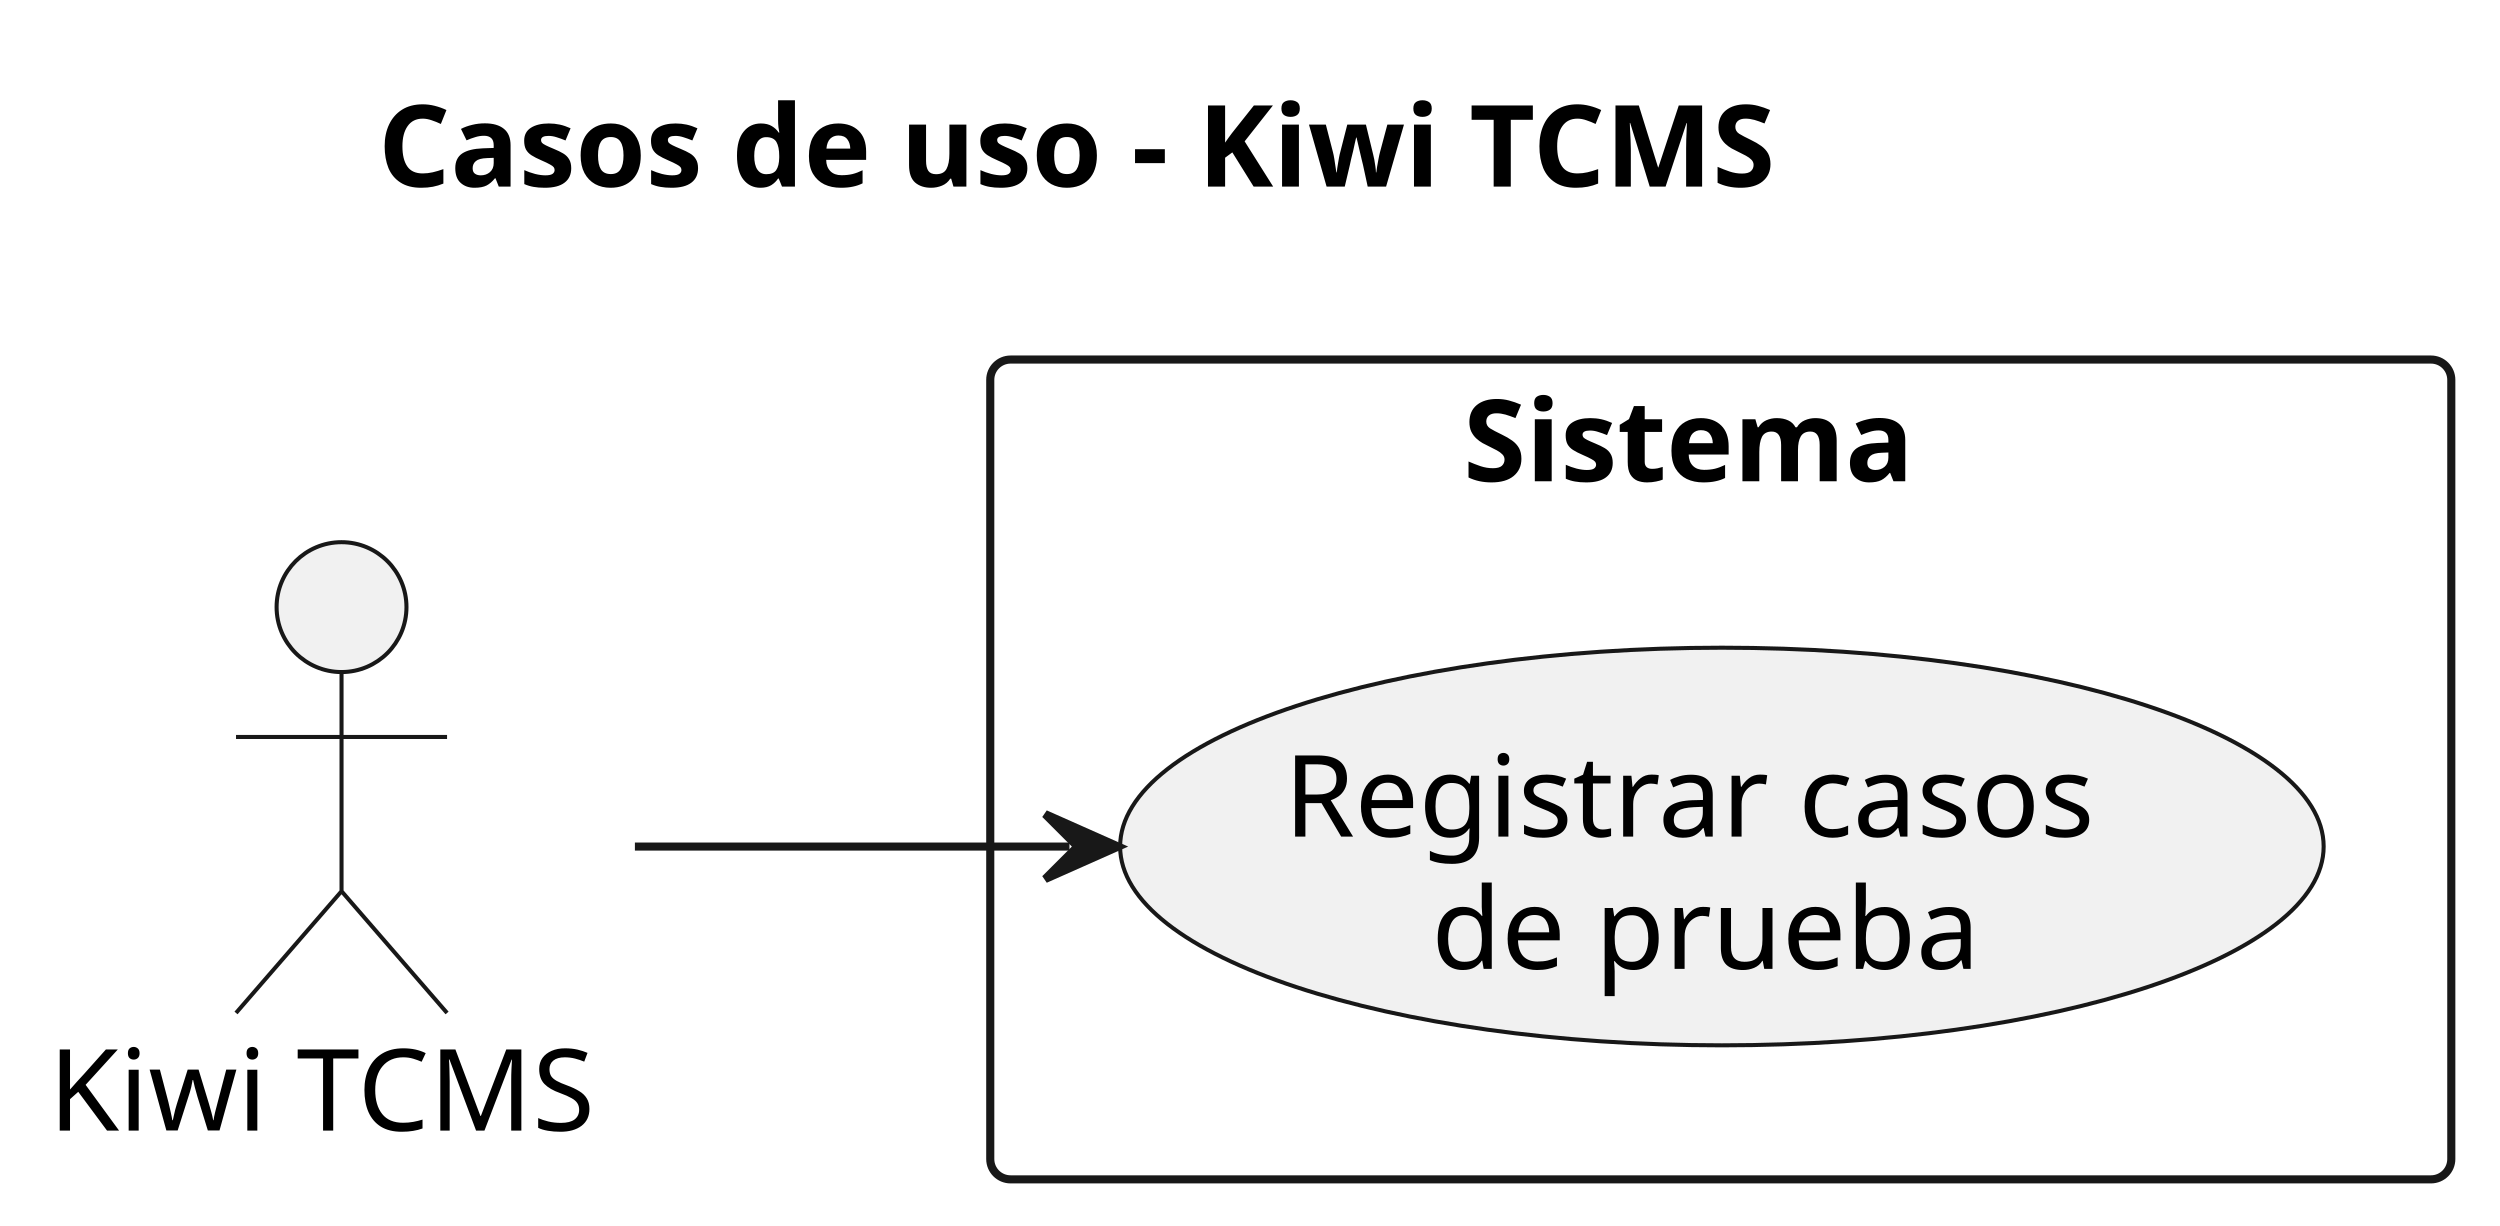
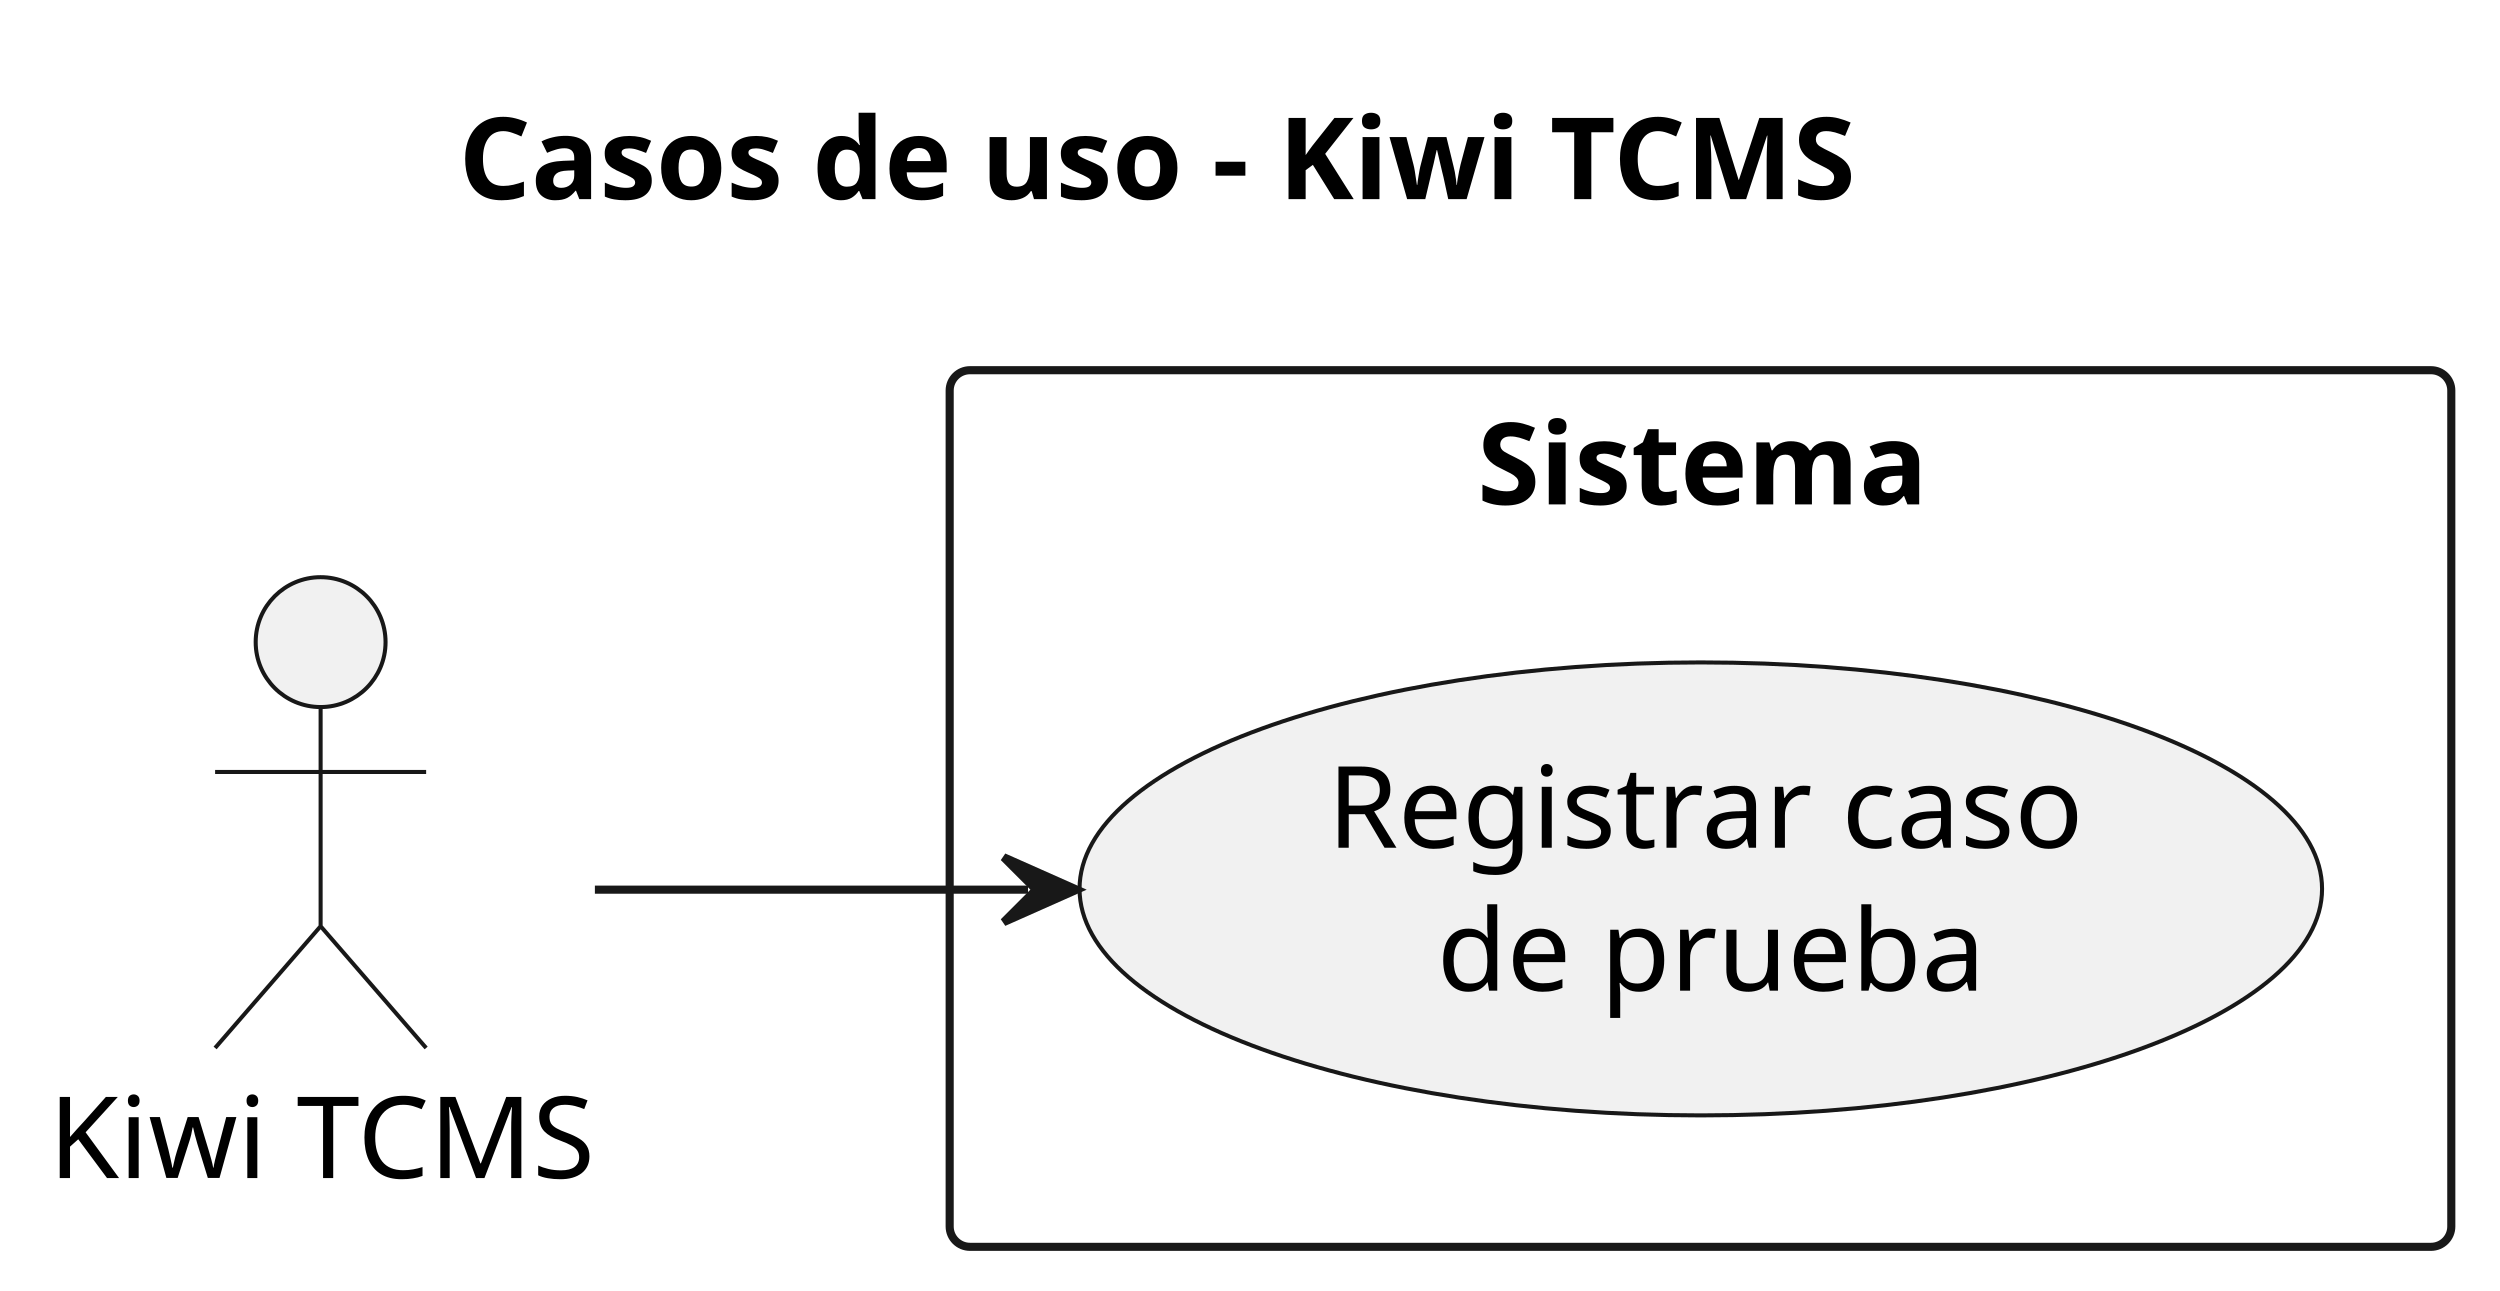
- <svg xmlns="http://www.w3.org/2000/svg" contentStyleType="text/css" data-diagram-type="DESCRIPTION" height="151px" preserveAspectRatio="none" style="width:308px;height:151px;background:#FFFFFF;" version="1.1" viewBox="0 0 308 151" width="308px" zoomAndPan="magnify">
+ <svg xmlns="http://www.w3.org/2000/svg" contentStyleType="text/css" height="159px" preserveAspectRatio="none" style="width:308px;height:159px;background:#FFFFFF;" version="1.1" viewBox="0 0 308 159" width="308px" zoomAndPan="magnify">
  <defs />
  <g>
-     <g class="title" data-source-line="2">
-       <text fill="#000000" font-family="sans-serif" font-size="14" font-weight="bold" lengthAdjust="spacing" textLength="200.84" x="46.58" y="22.995">Casos de uso - Kiwi TCMS</text>
+     <text fill="#000000" font-family="sans-serif" font-size="14" font-weight="bold" lengthAdjust="spacing" textLength="181" x="56.5" y="24.533">Casos de uso - Kiwi TCMS</text>
+     <g id="cluster_Sistema">
+       <rect fill="none" height="108" rx="2.5" ry="2.5" style="stroke:#181818;stroke-width:1.0;" width="185" x="117" y="45.609" />
+       <text fill="#000000" font-family="sans-serif" font-size="14" font-weight="bold" lengthAdjust="spacing" textLength="55" x="182" y="62.143">Sistema</text>
    </g>
-     <g class="cluster" data-entity="Sistema" data-source-line="6" data-uid="ent0003" id="cluster_Sistema">
-       <rect fill="none" height="101" rx="2.5" ry="2.5" style="stroke:#181818;stroke-width:1;" width="180" x="122" y="44.297" />
-       <text fill="#000000" font-family="sans-serif" font-size="14" font-weight="bold" lengthAdjust="spacing" textLength="63.438" x="180.281" y="59.292">Sistema</text>
+     <g id="elem_CU34">
+       <ellipse cx="209.539" cy="109.513" fill="#F1F1F1" rx="76.539" ry="27.903" style="stroke:#181818;stroke-width:0.5;" />
+       <text fill="#000000" font-family="sans-serif" font-size="14" lengthAdjust="spacing" textLength="92" x="163.539" y="104.437">Registrar caso</text>
+       <text fill="#000000" font-family="sans-serif" font-size="14" lengthAdjust="spacing" textLength="65" x="177.039" y="122.046">de prueba</text>
    </g>
-     <g class="entity" data-entity="CU01" data-source-line="7" data-uid="ent0004" id="entity_CU01">
-       <ellipse cx="212.137" cy="104.291" fill="#F1F1F1" rx="74.137" ry="24.494" style="stroke:#181818;stroke-width:0.5;" />
-       <text fill="#000000" font-family="sans-serif" font-size="14" lengthAdjust="spacing" textLength="107.871" x="158.201" y="103.073">Registrar casos</text>
-       <text fill="#000000" font-family="sans-serif" font-size="14" lengthAdjust="spacing" textLength="71.545" x="176.364" y="119.37">de prueba</text>
+     <g id="elem_Kiwi">
+       <ellipse cx="39.5" cy="79.109" fill="#F1F1F1" rx="8" ry="8" style="stroke:#181818;stroke-width:0.5;" />
+       <path d="M39.5,87.109 L39.5,114.109 M26.5,95.109 L52.5,95.109 M39.5,114.109 L26.5,129.109 M39.5,114.109 L52.5,129.109 " fill="none" style="stroke:#181818;stroke-width:0.5;" />
+       <text fill="#000000" font-family="sans-serif" font-size="14" lengthAdjust="spacing" textLength="67" x="6" y="145.143">Kiwi TCMS</text>
    </g>
-     <g class="entity" data-entity="Kiwi" data-source-line="4" data-uid="ent0002" id="entity_Kiwi">
-       <ellipse cx="42.077" cy="74.797" fill="#F1F1F1" rx="8" ry="8" style="stroke:#181818;stroke-width:0.5;" />
-       <path d="M42.077,82.797 L42.077,109.797 M29.077,90.797 L55.077,90.797 M42.077,109.797 L29.077,124.797 M42.077,109.797 L55.077,124.797" fill="none" style="stroke:#181818;stroke-width:0.5;" />
-       <text fill="#000000" font-family="sans-serif" font-size="14" lengthAdjust="spacing" textLength="72.153" x="6" y="139.292">Kiwi TCMS</text>
-     </g>
-     <g class="link" data-entity-1="Kiwi" data-entity-2="CU01" data-source-line="11" data-uid="lnk5" id="link_Kiwi_CU01">
-       <path d="M78.22,104.297 C95.54,104.297 111.09,104.297 131.76,104.297" fill="none" id="Kiwi-to-CU01" style="stroke:#181818;stroke-width:1;" />
-       <polygon fill="#181818" points="137.76,104.297,128.76,100.297,132.76,104.297,128.76,108.297,137.76,104.297" style="stroke:#181818;stroke-width:1;" />
+     <g id="link_Kiwi_CU34">
+       <path d="M73.29,109.609 C90.29,109.609 105.81,109.609 126.65,109.609 " fill="none" id="Kiwi-to-CU34" style="stroke:#181818;stroke-width:1.0;" />
+       <polygon fill="#181818" points="132.65,109.609,123.65,105.609,127.65,109.609,123.65,113.609,132.65,109.609" style="stroke:#181818;stroke-width:1.0;" />
    </g>
  </g>
</svg>
